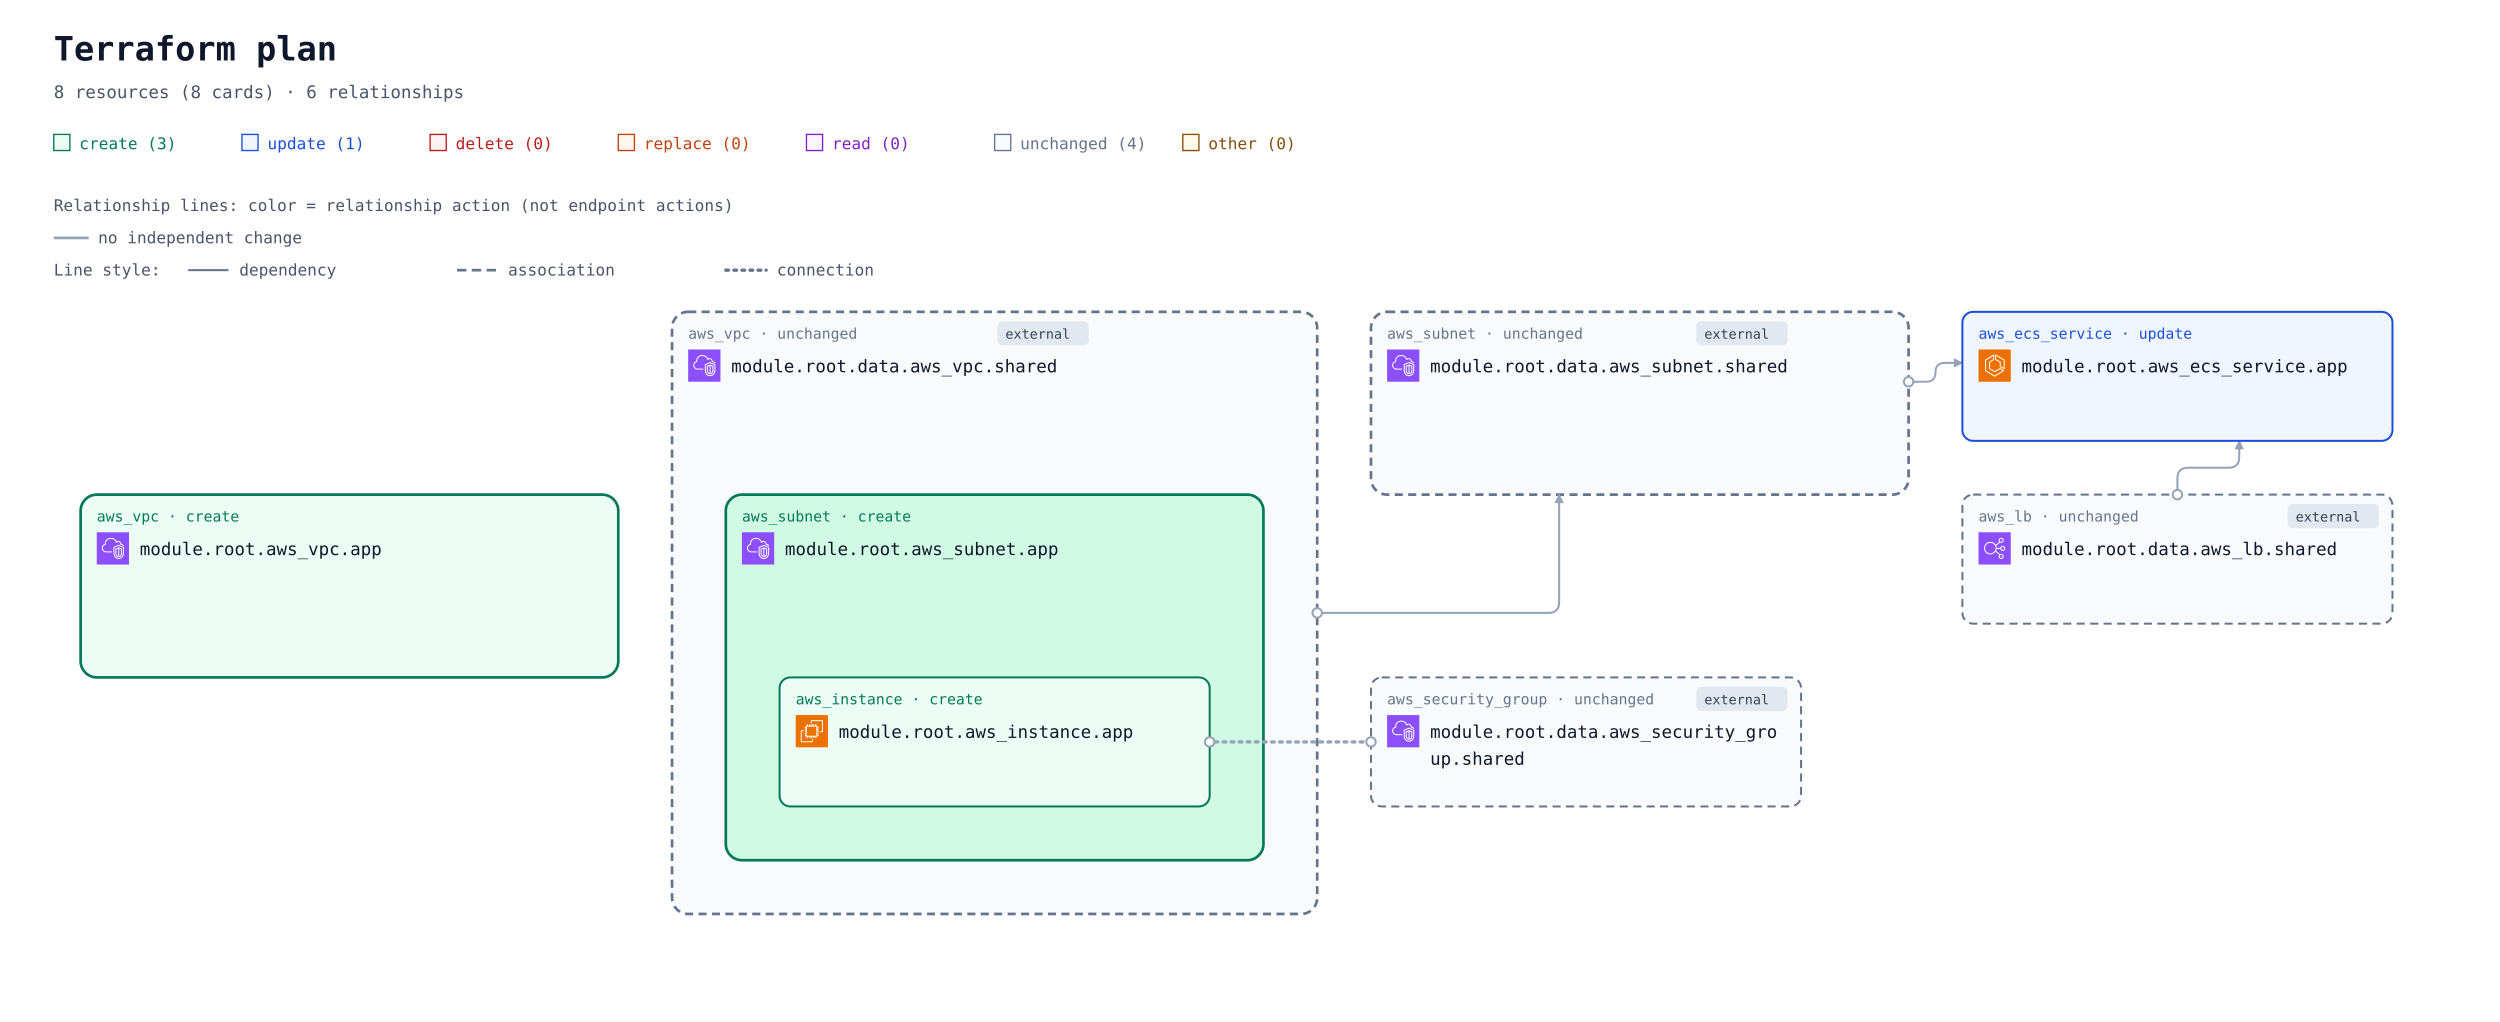
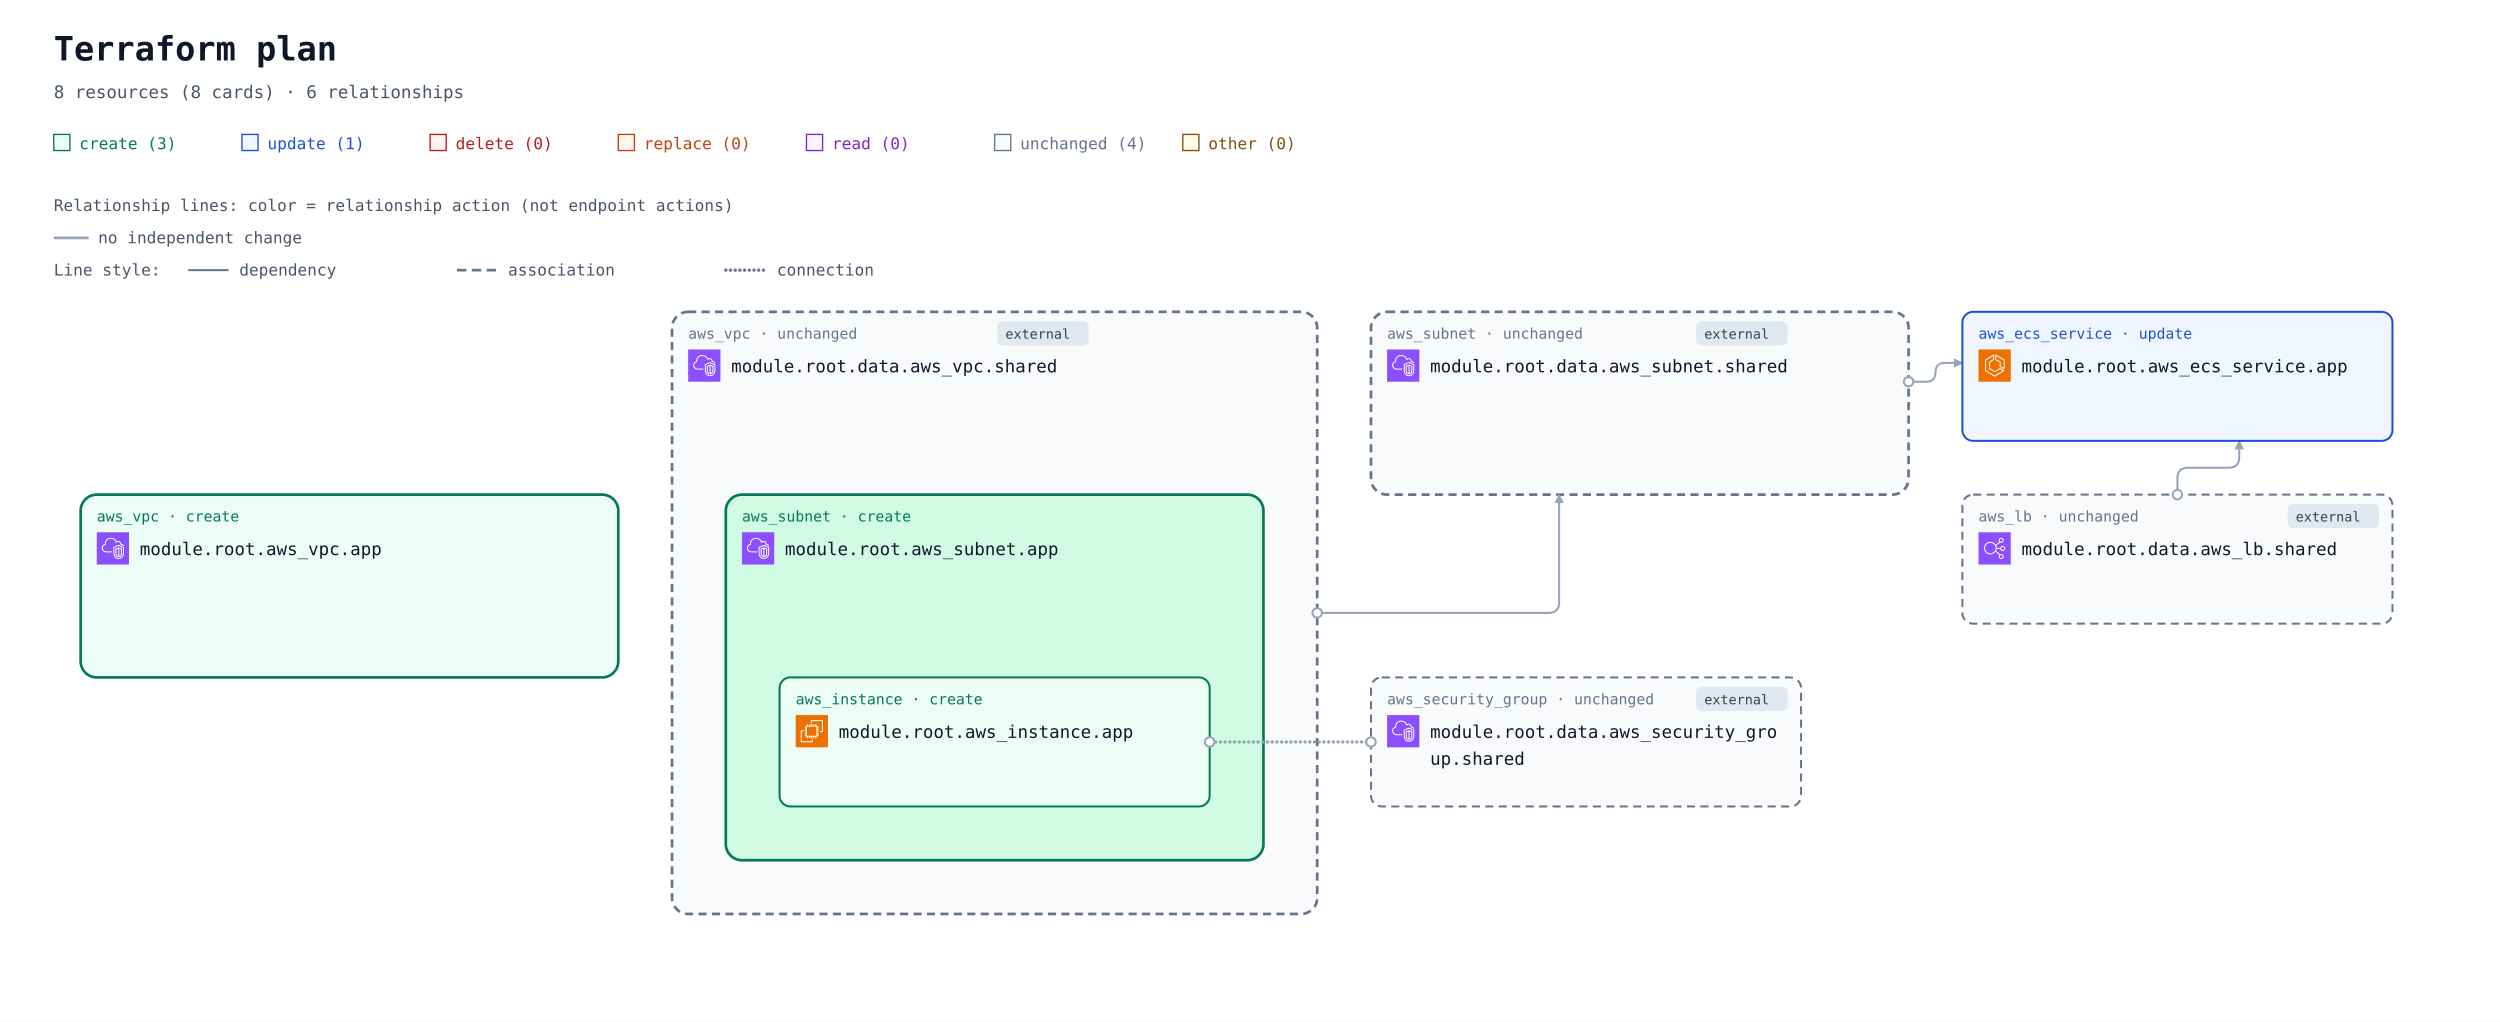
<svg xmlns="http://www.w3.org/2000/svg" width="1860" height="760" viewBox="0 0 1860 760" role="img" aria-labelledby="title description">
  <defs>
    <marker id="arrow" viewBox="0 0 10 10" refX="9" refY="5" markerWidth="7" markerHeight="7" markerUnits="userSpaceOnUse" orient="auto-start-reverse">
      <path d="M 0 0 L 10 5 L 0 10 z" fill="#94a3b8" />
    </marker>
    <symbol id="planorama-icon-aws-ec2" viewBox="0 0 64 64">
      <g>
        <g id="planorama-icon-aws-ec2-local-49636f6e2d4172636869746563747572652f34382f417263685f416d617a6f6e2d4543325f3438" stroke="none" stroke-width="1" fill="none" fill-rule="evenodd">
          <g id="planorama-icon-aws-ec2-local-49636f6e2d4172636869746563747572652d42472f34382f436f6d70757465" fill="#ED7100">
            <rect id="planorama-icon-aws-ec2-local-52656374616e676c65" x="0" y="0" width="64" height="64" />
          </g>
          <path d="M22,41 L41,41 L41,23 L22,23 L22,41 Z M43,23 L46,23 L46,25 L43,25 L43,27 L46,27 L46,29 L43,29 L43,31 L46,31 L46,33 L43,33 L43,36 L46,36 L46,38 L43,38 L43,40 L46,40 L46,42 L42.863,42 C42.608,42.587 42.023,43 41.344,43 L41,43 L41,46 L39,46 L39,43 L37,43 L37,46 L35,46 L35,43 L33,43 L33,46 L31,46 L31,43 L29,43 L29,46 L27,46 L27,43 L24,43 L24,46 L22,46 L22,43 L21.656,43 C20.977,43 20.392,42.587 20.137,42 L18,42 L18,40 L20,40 L20,38 L18,38 L18,36 L20,36 L20,33 L18,33 L18,31 L20,31 L20,29 L18,29 L18,27 L20,27 L20,25 L18,25 L18,23 L20,23 L20,22.656 C20,21.743 20.743,21 21.656,21 L22,21 L22,18 L24,18 L24,21 L27,21 L27,18 L29,18 L29,21 L31,21 L31,18 L33,18 L33,21 L35,21 L35,18 L37,18 L37,21 L39,21 L39,18 L41,18 L41,21 L41.344,21 C42.257,21 43,21.743 43,22.656 L43,23 Z M32,52 L12,52 L12,32 L16,32 L16,30 L11.843,30 C10.826,30 10,30.827 10,31.843 L10,52.157 C10,53.173 10.826,54 11.843,54 L32.157,54 C33.174,54 34,53.173 34,52.157 L34,48 L32,48 L32,52 Z M54,11.843 L54,32.157 C54,33.173 53.174,34 52.157,34 L48,34 L48,32 L52,32 L52,12 L32,12 L32,16 L30,16 L30,11.843 C30,10.827 30.826,10 31.843,10 L52.157,10 C53.174,10 54,10.827 54,11.843 L54,11.843 Z" id="planorama-icon-aws-ec2-local-416d617a6f6e2d4543325f49636f6e5f34385f5371756964" fill="#FFFFFF" />
        </g>
      </g>
    </symbol>
    <symbol id="planorama-icon-aws-ecs" viewBox="0 0 64 64">
      <g>
        <g id="planorama-icon-aws-ecs-local-49636f6e2d4172636869746563747572652f34382f417263685f416d617a6f6e2d456c61737469632d436f6e7461696e65722d536572766963655f3438" stroke="none" stroke-width="1" fill="none" fill-rule="evenodd">
          <g id="planorama-icon-aws-ecs-local-49636f6e2d4172636869746563747572652d42472f34382f436f6d70757465" fill="#ED7100">
            <rect id="planorama-icon-aws-ecs-local-52656374616e676c65" x="0" y="0" width="64" height="64" />
          </g>
          <path d="M50,36.382 L44,33.382 L44,25 C44,24.637 43.803,24.302 43.485,24.126 L35,19.412 L35,12.75 L50,21.572 L50,36.382 Z M51.507,20.138 L34.507,10.139 C34.199,9.958 33.815,9.955 33.504,10.133 C33.192,10.311 33,10.642 33,11.001 L33,20 C33,20.363 33.197,20.698 33.515,20.874 L42,25.588 L42,34 C42,34.379 42.214,34.725 42.553,34.895 L50.553,38.895 C50.694,38.965 50.847,39 51,39 C51.183,39 51.365,38.95 51.525,38.851 C51.82,38.668 52,38.347 52,38 L52,21 C52,20.646 51.812,20.318 51.507,20.138 L51.507,20.138 Z M32,51.828 L15,41.439 L15,21.554 L29,12.805 L29,19.446 L21.47,24.152 C21.178,24.335 21,24.655 21,25 L21,38 C21,38.351 21.185,38.677 21.485,38.857 L31.485,44.857 C31.789,45.04 32.167,45.048 32.479,44.878 L42.988,39.146 L48.035,42.029 L32,51.828 Z M50.496,41.132 L43.496,37.132 C43.194,36.959 42.825,36.956 42.521,37.122 L32.023,42.848 L23,37.434 L23,25.554 L30.53,20.848 C30.822,20.665 31,20.345 31,20 L31,11.001 C31,10.637 30.803,10.303 30.484,10.126 C30.168,9.949 29.778,9.96 29.47,10.153 L13.47,20.152 C13.178,20.335 13,20.655 13,21 L13,42 C13,42.348 13.182,42.671 13.479,42.854 L31.479,53.854 C31.639,53.951 31.819,54 32,54 C32.181,54 32.361,53.951 32.521,53.854 L50.521,42.854 C50.823,42.669 51.005,42.339 51,41.985 C50.995,41.632 50.803,41.307 50.496,41.132 L50.496,41.132 Z" id="planorama-icon-aws-ecs-local-416d617a6f6e2d456c61737469632d436f6e7461696e65722d536572766963655f49636f6e5f34385f5371756964" fill="#FFFFFF" />
        </g>
      </g>
    </symbol>
    <symbol id="planorama-icon-aws-elb" viewBox="0 0 64 64">
      <g>
        <g id="planorama-icon-aws-elb-local-49636f6e2d4172636869746563747572652f34382f417263685f456c61737469632d4c6f61642d42616c616e63696e675f3438" stroke="none" stroke-width="1" fill="none" fill-rule="evenodd">
          <g id="planorama-icon-aws-elb-local-49636f6e2d4172636869746563747572652d42472f34382f4e6574776f726b696e672d436f6e74656e742d44656c6976657279" fill="#8C4FFF">
            <rect id="planorama-icon-aws-elb-local-52656374616e676c65" x="0" y="0" width="64" height="64" />
          </g>
          <path d="M23.5,42 C17.71,42 13,37.29 13,31.5 C13,25.71 17.71,21 23.5,21 C29.29,21 34,25.71 34,31.5 C34,37.29 29.29,42 23.5,42 M48,48 C48,49.654 46.654,51 45,51 C43.346,51 42,49.654 42,48 C42,46.346 43.346,45 45,45 C46.654,45 48,46.346 48,48 M45,13 C46.654,13 48,14.346 48,16 C48,17.654 46.654,19 45,19 C43.346,19 42,17.654 42,16 C42,14.346 43.346,13 45,13 M48,29 C49.654,29 51,30.346 51,32 C51,33.654 49.654,35 48,35 C46.346,35 45,33.654 45,32 C45,30.346 46.346,29 48,29 M35.901,33 L43.102,33 C43.565,35.279 45.586,37 48,37 C50.757,37 53,34.757 53,32 C53,29.243 50.757,27 48,27 C45.586,27 43.565,28.721 43.102,31 L35.975,31 C35.916,29.541 35.614,28.146 35.096,26.856 L42.799,20.467 C43.466,20.797 44.206,21 45,21 C47.757,21 50,18.757 50,16 C50,13.243 47.757,11 45,11 C42.243,11 40,13.243 40,16 C40,17.224 40.459,18.331 41.191,19.201 L34.172,25.024 C31.977,21.42 28.021,19 23.5,19 C16.607,19 11,24.607 11,31.5 C11,38.393 16.607,44 23.5,44 C27.743,44 31.493,41.871 33.754,38.629 L41.191,44.799 C40.459,45.669 40,46.776 40,48 C40,50.757 42.243,53 45,53 C47.757,53 50,50.757 50,48 C50,45.243 47.757,43 45,43 C44.206,43 43.466,43.203 42.799,43.533 L34.77,36.873 C35.344,35.673 35.736,34.373 35.901,33" id="planorama-icon-aws-elb-local-456c61737469632d4c6f61642d42616c616e63696e675f49636f6e5f34385f5371756964" fill="#FFFFFF" />
        </g>
      </g>
    </symbol>
    <symbol id="planorama-icon-aws-vpc" viewBox="0 0 64 64">
      <g>
        <g id="planorama-icon-aws-vpc-local-49636f6e2d4172636869746563747572652f34382f417263685f416d617a6f6e2d5669727475616c2d507269766174652d436c6f75645f3438" stroke="none" stroke-width="1" fill="none" fill-rule="evenodd">
          <g id="planorama-icon-aws-vpc-local-49636f6e2d4172636869746563747572652d42472f34382f4e6574776f726b696e672d436f6e74656e742d44656c6976657279" fill="#8C4FFF">
            <rect id="planorama-icon-aws-vpc-local-52656374616e676c65" x="0" y="0" width="64" height="64" />
          </g>
          <path d="M48,33.977 L44.499,32.508 L44.499,46.878 C47.906,46.147 47.998,42.181 48,41.995 L48,33.977 Z M42.499,46.923 L42.499,32.508 L39,33.977 L39,42.004 C39.008,42.466 39.183,46.339 42.499,46.923 L42.499,46.923 Z M43.112,30.082 C43.358,29.977 43.638,29.978 43.886,30.081 L49.387,32.39 C49.759,32.546 50,32.909 50,33.312 L50,42.004 C49.978,44.431 48.562,49.004 43.37,49.004 C38.393,49.004 37.026,44.432 37,42.015 L37,33.312 C37,32.909 37.241,32.546 37.613,32.39 L43.112,30.082 Z M52,30.792 L43.492,27.092 L35,30.668 L35,41.025 C34.999,41.09 34.963,46.009 37.807,48.894 C39.187,50.294 41.059,51.004 43.37,51.004 C51.808,51.004 51.996,41.425 52,41.018 L52,30.792 Z M54,30.136 L54,41.025 C53.973,45.173 51.716,53.004 43.37,53.004 C40.498,53.004 38.145,52.09 36.373,50.288 C32.941,46.797 32.996,41.243 33,41.008 L33,30.004 C33,29.602 33.241,29.238 33.612,29.082 L43.111,25.082 C43.363,24.976 43.647,24.978 43.897,25.087 L53.398,29.219 C53.764,29.378 54,29.738 54,30.136 L54,30.136 Z M19,38.004 L30,38.004 L30,40.004 L19,40.004 C14.216,40.004 10.271,36.483 10.02,31.988 C10.002,31.813 10,31.599 10,31.385 C10,26.086 13.654,24.038 15.919,23.278 C15.902,23.063 15.891,22.843 15.891,22.626 C15.891,18.039 18.658,13.701 22.621,12.079 C27.58,10.049 33.235,10.937 36.695,14.285 C37.718,15.282 38.604,16.596 39.343,18.206 C40.299,17.422 41.392,17.004 42.523,17.004 C45.234,17.004 48.281,19.296 48.9,23.062 C51.069,23.344 52.936,24.639 53.896,26.582 L52.104,27.469 C51.34,25.925 49.806,25.004 48,25.004 C47.471,25.004 47.033,24.591 47.002,24.063 C46.807,20.762 44.275,19.004 42.523,19.004 C41.55,19.004 40.582,19.574 39.797,20.608 C39.575,20.899 39.215,21.048 38.852,20.993 C38.49,20.938 38.187,20.691 38.062,20.348 C37.327,18.346 36.398,16.789 35.302,15.72 C32.406,12.917 27.615,12.196 23.379,13.93 C19.775,15.405 17.891,19.421 17.891,22.626 C17.891,23.026 17.947,23.503 17.993,23.886 C18.053,24.386 17.73,24.853 17.24,24.975 C15.283,25.459 12,26.937 12,31.385 C12,31.535 11.998,31.685 12.013,31.836 C12.209,35.312 15.276,38.004 19,38.004 L19,38.004 Z" id="planorama-icon-aws-vpc-local-416d617a6f6e2d5669727475616c2d507269766174652d436c6f75645f49636f6e5f34385f5371756964" fill="#FFFFFF" />
        </g>
      </g>
    </symbol>
    <mask id="container-occlusion-0" maskUnits="userSpaceOnUse" maskContentUnits="userSpaceOnUse" x="0" y="0" width="1860" height="688" style="mask-type:luminance">
      <rect width="1860" height="688" fill="white" />
      <rect x="538" y="294" width="404" height="276" rx="14" fill="black" />
      <rect x="58" y="294" width="404" height="140" rx="14" fill="black" />
    </mask>
    <mask id="container-occlusion-1" maskUnits="userSpaceOnUse" maskContentUnits="userSpaceOnUse" x="0" y="0" width="1860" height="688" style="mask-type:luminance">
      <rect width="1860" height="688" fill="white" />
      <rect x="58" y="294" width="404" height="140" rx="14" fill="black" />
      <rect x="1018" y="158" width="404" height="140" rx="14" fill="black" />
    </mask>
    <mask id="container-occlusion-2" maskUnits="userSpaceOnUse" maskContentUnits="userSpaceOnUse" x="0" y="0" width="1860" height="688" style="mask-type:luminance">
      <rect width="1860" height="688" fill="white" />
      <rect x="58" y="294" width="404" height="140" rx="14" fill="black" />
      <rect x="1018" y="158" width="404" height="140" rx="14" fill="black" />
      <rect x="498" y="158" width="484" height="452" rx="14" fill="black" />
    </mask>
    <mask id="container-occlusion-3" maskUnits="userSpaceOnUse" maskContentUnits="userSpaceOnUse" x="0" y="0" width="1860" height="688" style="mask-type:luminance">
      <rect width="1860" height="688" fill="white" />
      <rect x="58" y="294" width="404" height="140" rx="14" fill="black" />
      <rect x="498" y="158" width="484" height="452" rx="14" fill="black" />
    </mask>
  </defs>
  <rect width="100%" height="100%" fill="#ffffff" />
  <g font-family="ui-monospace, SFMono-Regular, Consolas, monospace">
    <text x="40" y="45" font-size="25" font-weight="700" fill="#0f172a">Terraform plan</text>
    <text x="40" y="73" font-size="13" fill="#475569">8 resources (8 cards) · 6 relationships</text>
    <rect x="40" y="100" width="12" height="12" fill="#ecfdf5" stroke="#047857" />
    <text x="59" y="111" font-size="12" fill="#047857">create (3)</text>
    <rect x="180" y="100" width="12" height="12" fill="#eff6ff" stroke="#1d4ed8" />
    <text x="199" y="111" font-size="12" fill="#1d4ed8">update (1)</text>
    <rect x="320" y="100" width="12" height="12" fill="#fef2f2" stroke="#b91c1c" />
    <text x="339" y="111" font-size="12" fill="#b91c1c">delete (0)</text>
    <rect x="460" y="100" width="12" height="12" fill="#fff7ed" stroke="#c2410c" />
    <text x="479" y="111" font-size="12" fill="#c2410c">replace (0)</text>
    <rect x="600" y="100" width="12" height="12" fill="#faf5ff" stroke="#7e22ce" />
    <text x="619" y="111" font-size="12" fill="#7e22ce">read (0)</text>
    <rect x="740" y="100" width="12" height="12" fill="#f8fafc" stroke="#64748b" />
    <text x="759" y="111" font-size="12" fill="#64748b">unchanged (4)</text>
    <rect x="880" y="100" width="12" height="12" fill="#fefce8" stroke="#854d0e" />
    <text x="899" y="111" font-size="12" fill="#854d0e">other (0)</text>
    <g id="relationship-legend" font-size="12" fill="#475569">
      <text x="40" y="157">Relationship lines: color = relationship action (not endpoint actions)</text>
      <path d="M 40 177 H 66" stroke="#94a3b8" stroke-width="2" />
      <text x="73" y="181">no independent change</text>
      <text x="40" y="205">Line style:</text>
      <path d="M 140 201 H 170" stroke="#64748b" stroke-width="1.5" />
      <text x="178" y="205">dependency</text>
      <path d="M 340 201 H 370" stroke="#64748b" stroke-width="2" stroke-dasharray="7 4" />
      <text x="378" y="205">association</text>
-       <path d="M 540 201 H 570" stroke="#64748b" stroke-width="2.5" stroke-dasharray="2 4" stroke-linecap="round" />
+       <path d="M 540 201 H 570" stroke="#64748b" stroke-width="2.5" stroke-dasharray="0 3.5" stroke-linecap="round" />
      <text x="578" y="205">connection</text>
    </g>
    <g transform="translate(0 72)">
      <g data-architecture="true" transform="translate(0 0)">
        <g data-container="resource-6177735f7670632e617070-current">
          <rect x="60" y="296" width="400" height="136" rx="12" fill="#ecfdf5" stroke="#047857" stroke-width="2" data-mode="managed" />
        </g>
        <g data-container="resource-646174612e6177735f7375626e65742e736861726564-current">
          <rect x="1020" y="160" width="400" height="136" rx="12" fill="#f8fafc" stroke="#64748b" stroke-width="2" data-mode="data" stroke-dasharray="6 4" />
        </g>
        <g data-container="resource-646174612e6177735f7670632e736861726564-current">
          <rect x="500" y="160" width="480" height="448" rx="12" fill="#f8fafc" stroke="#64748b" stroke-width="2" data-mode="data" stroke-dasharray="6 4" />
        </g>
        <g data-container="resource-6177735f7375626e65742e617070-current">
          <rect x="540" y="296" width="400" height="272" rx="12" fill="#d1fae5" stroke="#047857" stroke-width="2" data-mode="managed" />
        </g>
        <g data-edge-kind="containment" data-source="resource-6177735f7375626e65742e617070-current" data-target="resource-6177735f696e7374616e63652e617070-current" />
        <path d="M 1620 296 L 1620 284 Q 1620 276 1628 276 L 1658 276 Q 1666 276 1666 268 L 1666 256 " data-edge-kind="dependency" data-directionality="directed" data-source="resource-646174612e6177735f6c622e736861726564-current" data-target="resource-6177735f6563735f736572766963652e617070-current" fill="none" stroke="#94a3b8" stroke-width="1.5" stroke-linejoin="round" marker-end="url(#arrow)" mask="url(#container-occlusion-2)" />
-         <path d="M 1020 480 L 900 480 " data-edge-kind="connection" data-directionality="undirected" data-source="resource-646174612e6177735f73656375726974795f67726f75702e736861726564-current" data-target="resource-6177735f696e7374616e63652e617070-current" fill="none" stroke="#94a3b8" stroke-width="2.5" stroke-dasharray="2 4" stroke-linecap="round" stroke-linejoin="round" mask="url(#container-occlusion-1)" />
+         <path d="M 1020 480 L 900 480 " data-edge-kind="connection" data-directionality="undirected" data-source="resource-646174612e6177735f73656375726974795f67726f75702e736861726564-current" data-target="resource-6177735f696e7374616e63652e617070-current" fill="none" stroke="#94a3b8" stroke-width="2.5" stroke-dasharray="0 3.5" stroke-linecap="round" stroke-linejoin="round" mask="url(#container-occlusion-1)" />
        <path d="M 1420 212 L 1433 212 Q 1440 212 1440 205 L 1440 205 Q 1440 198 1447 198 L 1460 198 " data-edge-kind="dependency" data-directionality="directed" data-source="resource-646174612e6177735f7375626e65742e736861726564-current" data-target="resource-6177735f6563735f736572766963652e617070-current" fill="none" stroke="#94a3b8" stroke-width="1.5" stroke-linejoin="round" marker-end="url(#arrow)" mask="url(#container-occlusion-3)" />
        <g data-edge-kind="containment" data-source="resource-646174612e6177735f7670632e736861726564-current" data-target="resource-6177735f7375626e65742e617070-current" />
        <path d="M 980 384 L 1152 384 Q 1160 384 1160 376 L 1160 296 " data-edge-kind="dependency" data-directionality="directed" data-source="resource-646174612e6177735f7670632e736861726564-current" data-target="resource-646174612e6177735f7375626e65742e736861726564-current" fill="none" stroke="#94a3b8" stroke-width="1.5" stroke-linejoin="round" marker-end="url(#arrow)" mask="url(#container-occlusion-0)" />
        <g id="resource-6177735f6563735f736572766963652e617070-current" data-architecture-id="terraform:6177735f6563735f736572766963652e617070-current" data-qualified-address="module.root.aws_ecs_service.app" data-terraform-address="aws_ecs_service.app">
          <rect x="1460" y="160" width="320" height="96" rx="8" fill="#eff6ff" stroke="#1d4ed8" stroke-width="1.5" data-mode="managed" />
          <text x="1472" y="180" font-size="11" fill="#1d4ed8">aws_ecs_service · update</text>
          <use href="#planorama-icon-aws-ecs" x="1472" y="188" width="24" height="24" aria-hidden="true" />
          <text x="1504" y="205" font-size="13" fill="#0f172a">module.root.aws_ecs_service.app</text>
          <text x="1472" y="244" font-size="10" fill="#64748b" data-role="controller" />
        </g>
        <g id="resource-6177735f696e7374616e63652e617070-current" data-architecture-id="terraform:6177735f696e7374616e63652e617070-current" data-qualified-address="module.root.aws_instance.app" data-terraform-address="aws_instance.app">
          <rect x="580" y="432" width="320" height="96" rx="8" fill="#ecfdf5" stroke="#047857" stroke-width="1.5" data-mode="managed" />
          <text x="592" y="452" font-size="11" fill="#047857">aws_instance · create</text>
          <use href="#planorama-icon-aws-ec2" x="592" y="460" width="24" height="24" aria-hidden="true" />
          <text x="624" y="477" font-size="13" fill="#0f172a">module.root.aws_instance.app</text>
          <text x="592" y="516" font-size="10" fill="#64748b" />
        </g>
        <g id="resource-6177735f7375626e65742e617070-current" data-architecture-id="terraform:6177735f7375626e65742e617070-current" data-qualified-address="module.root.aws_subnet.app" data-terraform-address="aws_subnet.app">
          <text x="552" y="316" font-size="11" fill="#047857">aws_subnet · create</text>
          <use href="#planorama-icon-aws-vpc" x="552" y="324" width="24" height="24" aria-hidden="true" />
          <text x="584" y="341" font-size="13" fill="#0f172a">module.root.aws_subnet.app</text>
          <text x="552" y="380" font-size="10" fill="#64748b" />
        </g>
        <g id="resource-6177735f7670632e617070-current" data-architecture-id="terraform:6177735f7670632e617070-current" data-qualified-address="module.root.aws_vpc.app" data-terraform-address="aws_vpc.app">
          <text x="72" y="316" font-size="11" fill="#047857">aws_vpc · create</text>
          <use href="#planorama-icon-aws-vpc" x="72" y="324" width="24" height="24" aria-hidden="true" />
          <text x="104" y="341" font-size="13" fill="#0f172a">module.root.aws_vpc.app</text>
          <text x="72" y="380" font-size="10" fill="#64748b" />
        </g>
        <g id="resource-646174612e6177735f6c622e736861726564-current" data-architecture-id="terraform:646174612e6177735f6c622e736861726564-current" data-qualified-address="module.root.data.aws_lb.shared" data-terraform-address="data.aws_lb.shared">
          <rect x="1460" y="296" width="320" height="96" rx="8" fill="#f8fafc" stroke="#64748b" stroke-width="1.5" data-mode="data" stroke-dasharray="6 4" />
          <g data-external="true">
            <rect x="1702" y="303" width="68" height="18" rx="4" fill="#e2e8f0" />
            <text x="1708" y="316" font-size="10" fill="#334155">external</text>
          </g>
          <text x="1472" y="316" font-size="11" fill="#64748b">aws_lb · unchanged</text>
          <use href="#planorama-icon-aws-elb" x="1472" y="324" width="24" height="24" aria-hidden="true" />
          <text x="1504" y="341" font-size="13" fill="#0f172a">module.root.data.aws_lb.shared</text>
          <text x="1472" y="380" font-size="10" fill="#64748b" />
        </g>
        <g id="resource-646174612e6177735f73656375726974795f67726f75702e736861726564-current" data-architecture-id="terraform:646174612e6177735f73656375726974795f67726f75702e736861726564-current" data-qualified-address="module.root.data.aws_security_group.shared" data-terraform-address="data.aws_security_group.shared">
          <rect x="1020" y="432" width="320" height="96" rx="8" fill="#f8fafc" stroke="#64748b" stroke-width="1.5" data-mode="data" stroke-dasharray="6 4" />
          <g data-external="true">
            <rect x="1262" y="439" width="68" height="18" rx="4" fill="#e2e8f0" />
            <text x="1268" y="452" font-size="10" fill="#334155">external</text>
          </g>
          <text x="1032" y="452" font-size="11" fill="#64748b">aws_security_group · unchanged</text>
          <use href="#planorama-icon-aws-vpc" x="1032" y="460" width="24" height="24" aria-hidden="true" />
          <text x="1064" y="477" font-size="13" fill="#0f172a">module.root.data.aws_security_gro</text>
          <text x="1064" y="497" font-size="13" fill="#0f172a">up.shared</text>
          <text x="1032" y="516" font-size="10" fill="#64748b" data-role="policy" />
        </g>
        <g id="resource-646174612e6177735f7375626e65742e736861726564-current" data-architecture-id="terraform:646174612e6177735f7375626e65742e736861726564-current" data-qualified-address="module.root.data.aws_subnet.shared" data-terraform-address="data.aws_subnet.shared">
          <g data-external="true">
            <rect x="1262" y="167" width="68" height="18" rx="4" fill="#e2e8f0" />
            <text x="1268" y="180" font-size="10" fill="#334155">external</text>
          </g>
          <text x="1032" y="180" font-size="11" fill="#64748b">aws_subnet · unchanged</text>
          <use href="#planorama-icon-aws-vpc" x="1032" y="188" width="24" height="24" aria-hidden="true" />
          <text x="1064" y="205" font-size="13" fill="#0f172a">module.root.data.aws_subnet.shared</text>
          <text x="1032" y="244" font-size="10" fill="#64748b" />
        </g>
        <g id="resource-646174612e6177735f7670632e736861726564-current" data-architecture-id="terraform:646174612e6177735f7670632e736861726564-current" data-qualified-address="module.root.data.aws_vpc.shared" data-terraform-address="data.aws_vpc.shared">
          <g data-external="true">
            <rect x="742" y="167" width="68" height="18" rx="4" fill="#e2e8f0" />
            <text x="748" y="180" font-size="10" fill="#334155">external</text>
          </g>
          <text x="512" y="180" font-size="11" fill="#64748b">aws_vpc · unchanged</text>
          <use href="#planorama-icon-aws-vpc" x="512" y="188" width="24" height="24" aria-hidden="true" />
          <text x="544" y="205" font-size="13" fill="#0f172a">module.root.data.aws_vpc.shared</text>
          <text x="512" y="244" font-size="10" fill="#64748b" />
        </g>
        <g data-endpoints="true" data-source="resource-646174612e6177735f6c622e736861726564-current" data-target="resource-6177735f6563735f736572766963652e617070-current" aria-hidden="true">
          <circle data-endpoint="source" cx="1620" cy="296" r="3.5" fill="#ffffff" stroke="#94a3b8" stroke-width="1.5" />
        </g>
        <g data-endpoints="true" data-source="resource-646174612e6177735f73656375726974795f67726f75702e736861726564-current" data-target="resource-6177735f696e7374616e63652e617070-current" aria-hidden="true">
          <circle data-endpoint="source" cx="1020" cy="480" r="3.5" fill="#ffffff" stroke="#94a3b8" stroke-width="1.5" />
          <circle data-endpoint="target" cx="900" cy="480" r="3.5" fill="#ffffff" stroke="#94a3b8" stroke-width="1.5" />
        </g>
        <g data-endpoints="true" data-source="resource-646174612e6177735f7375626e65742e736861726564-current" data-target="resource-6177735f6563735f736572766963652e617070-current" aria-hidden="true">
          <circle data-endpoint="source" cx="1420" cy="212" r="3.5" fill="#ffffff" stroke="#94a3b8" stroke-width="1.5" />
        </g>
        <g data-endpoints="true" data-source="resource-646174612e6177735f7670632e736861726564-current" data-target="resource-646174612e6177735f7375626e65742e736861726564-current" aria-hidden="true">
          <circle data-endpoint="source" cx="980" cy="384" r="3.5" fill="#ffffff" stroke="#94a3b8" stroke-width="1.5" />
        </g>
      </g>
    </g>
  </g>
</svg>
